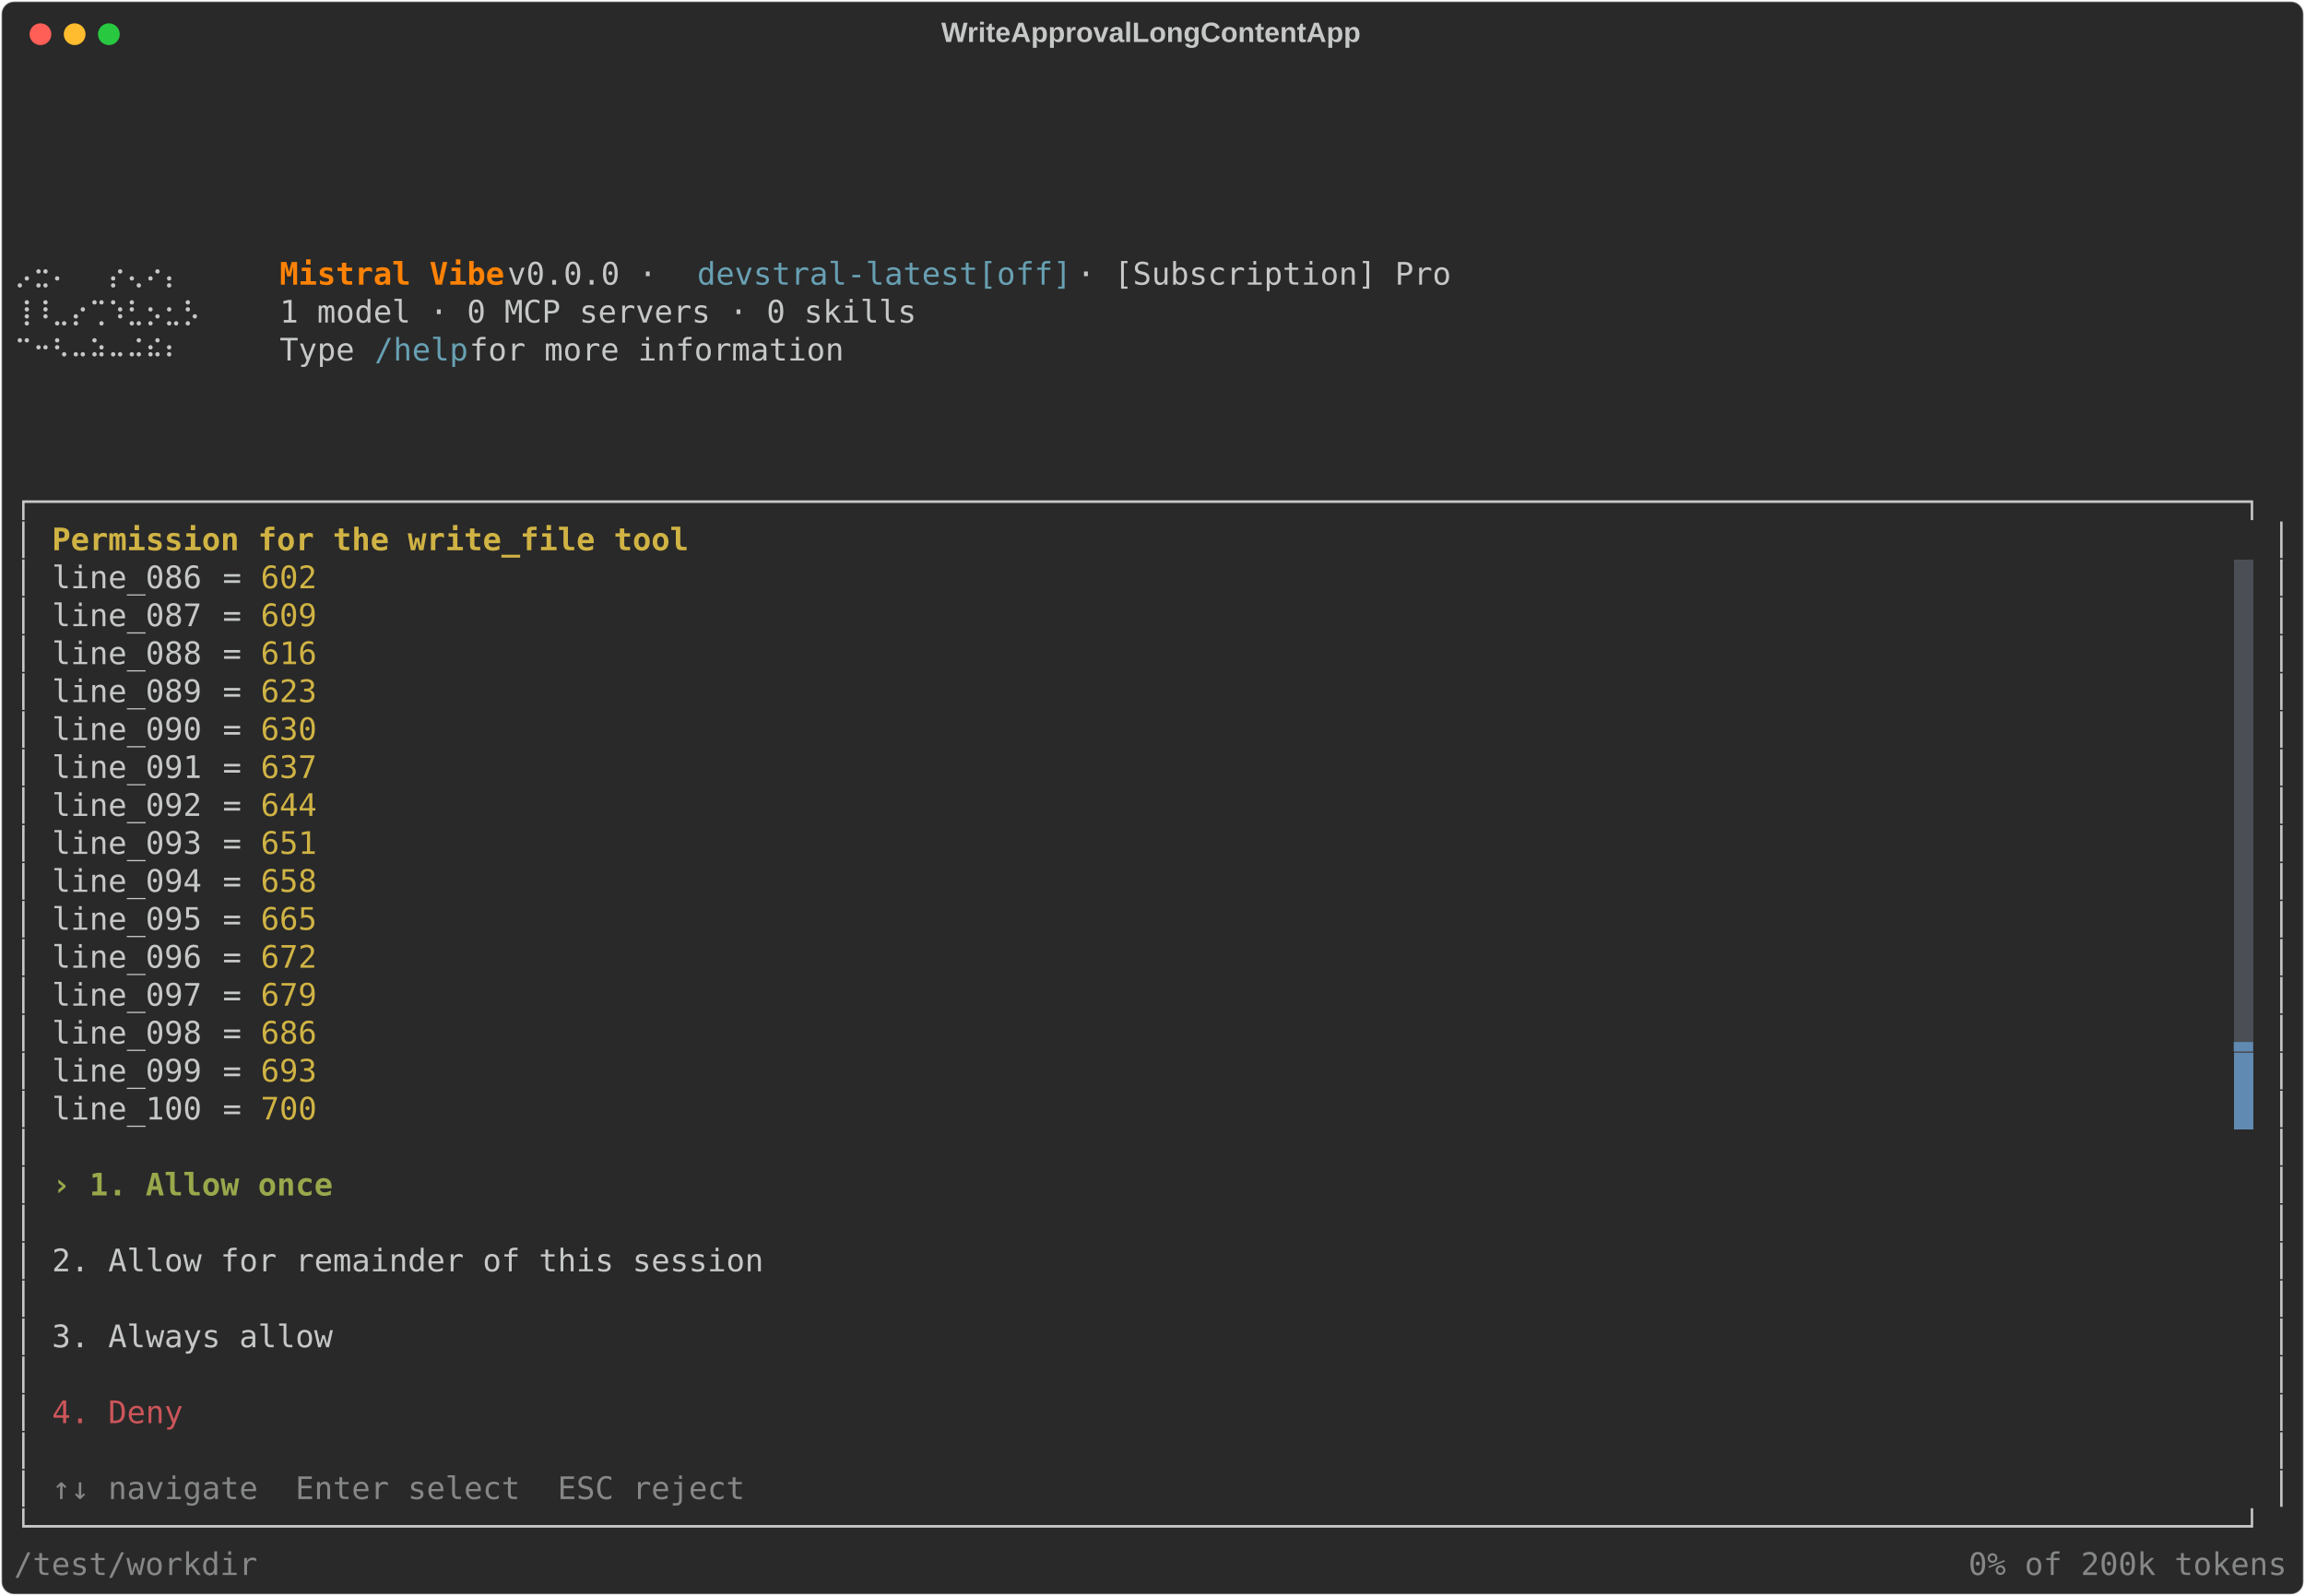
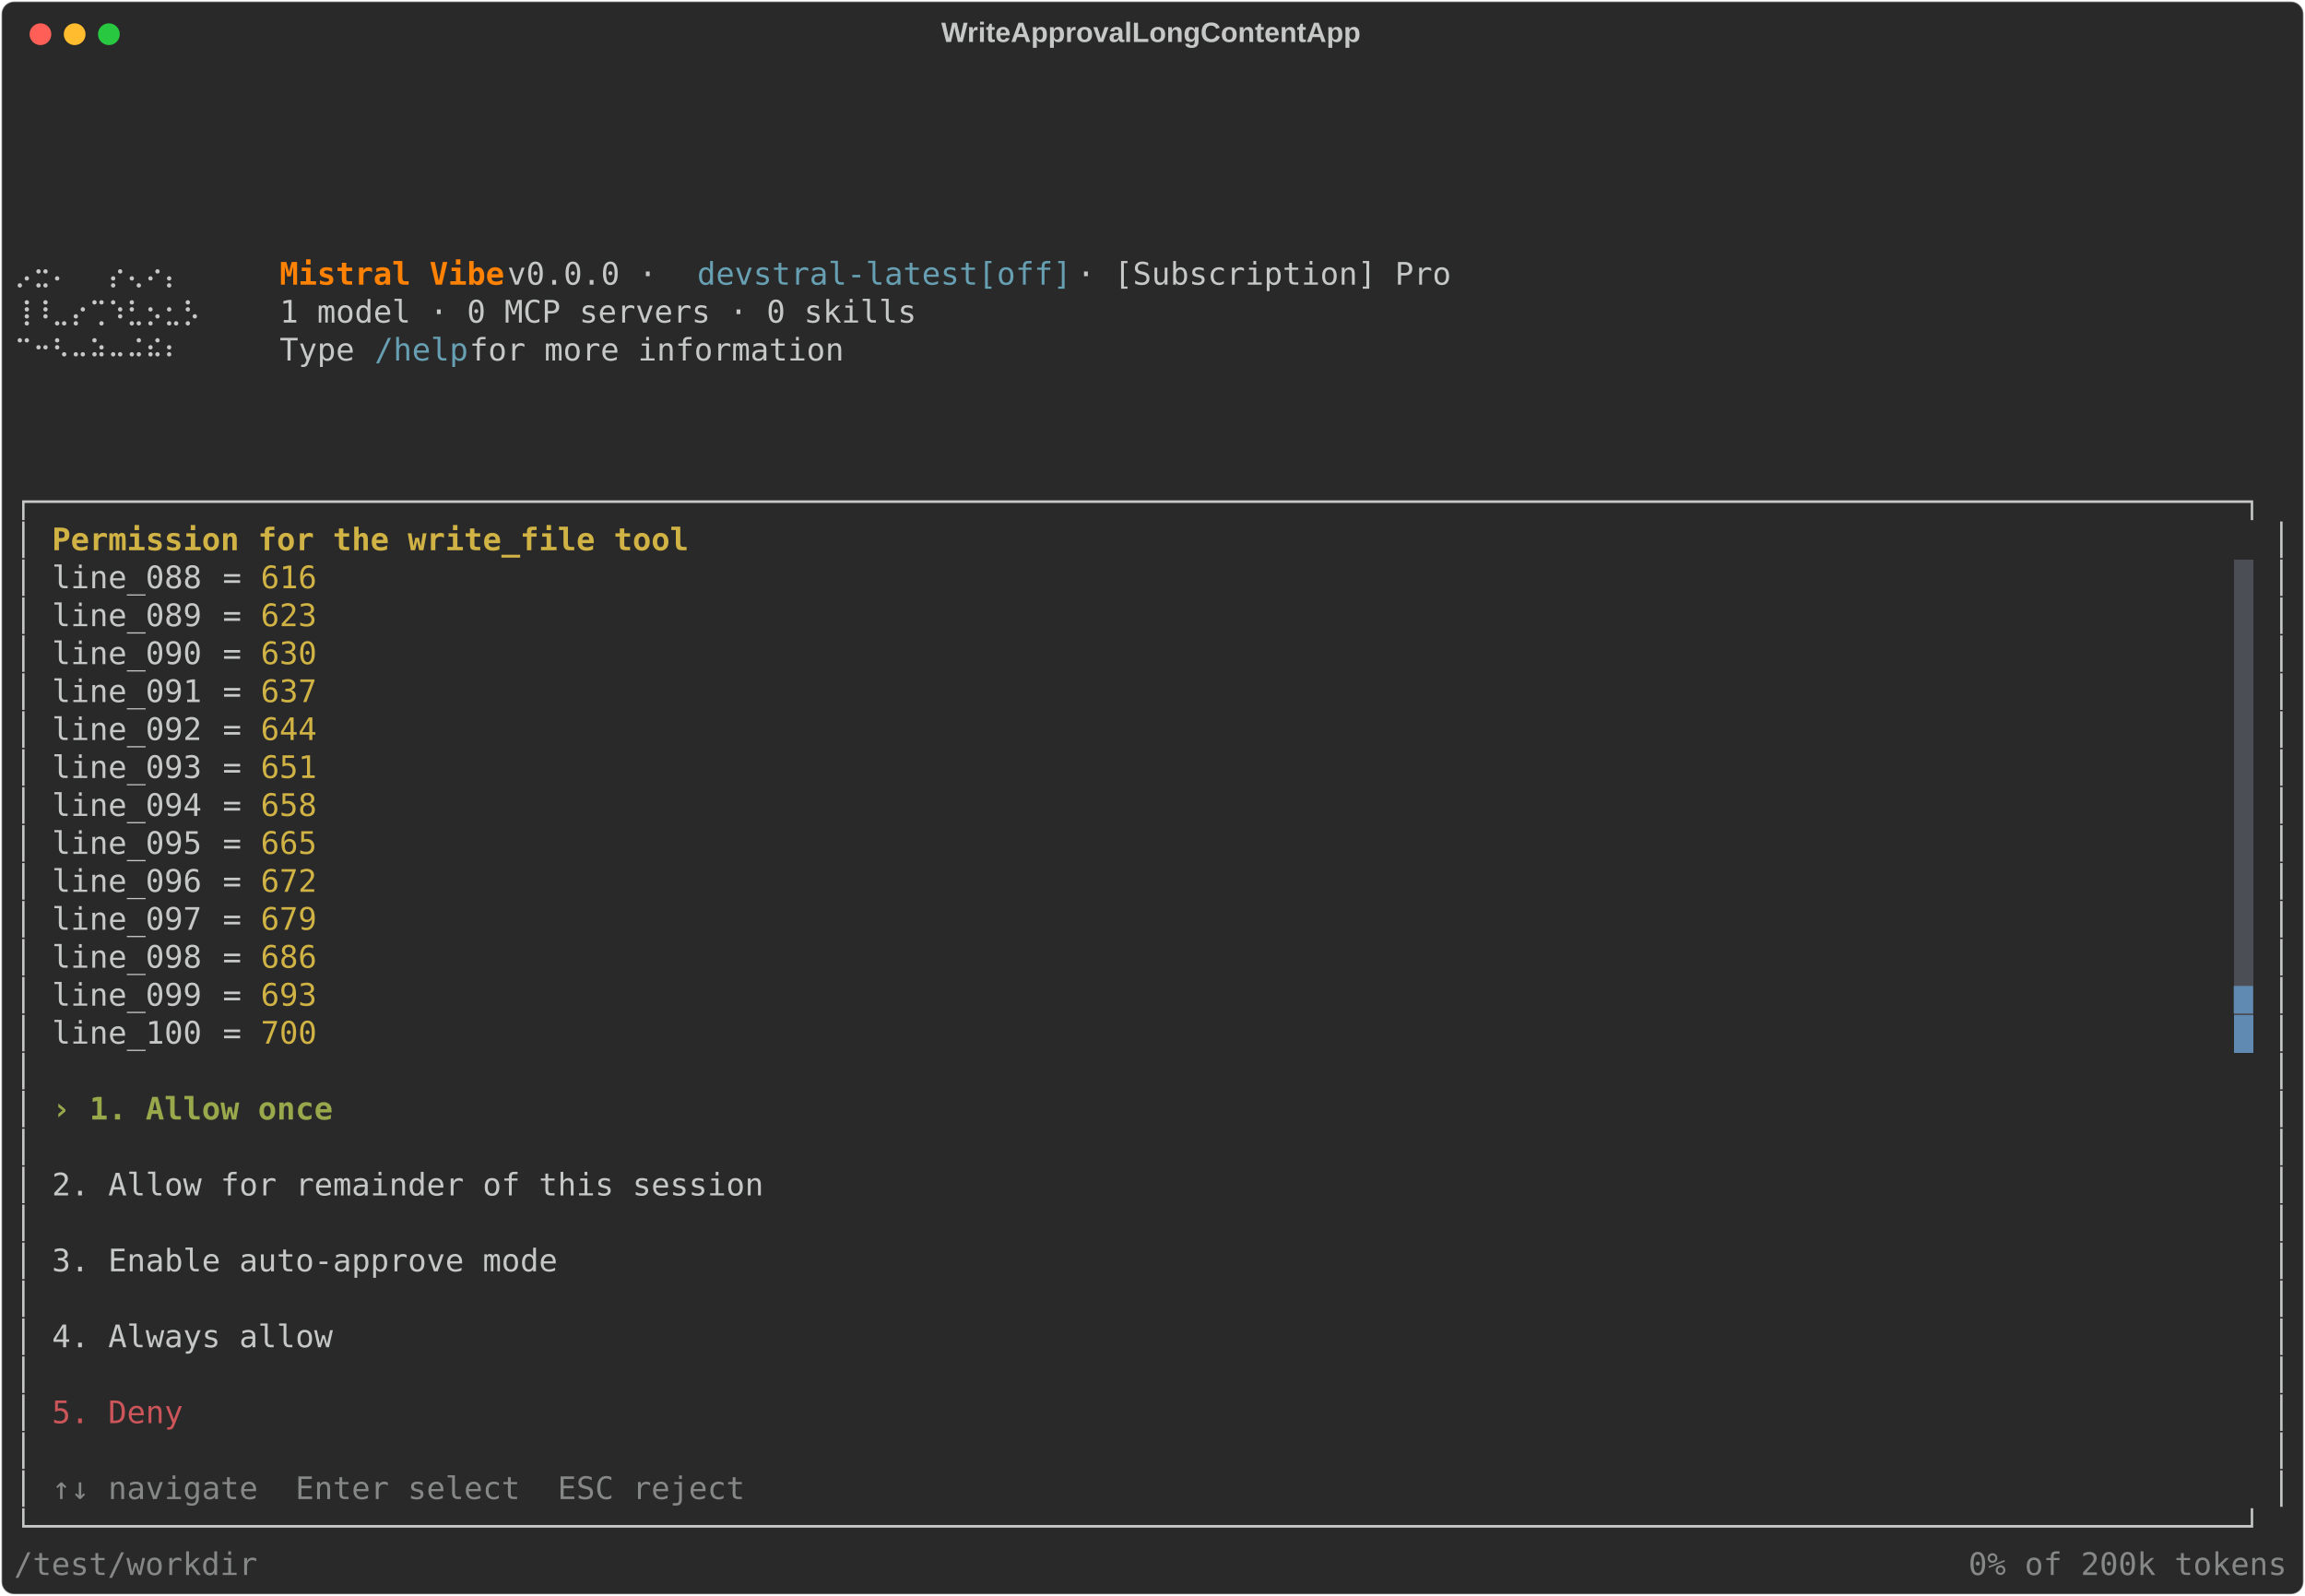
<svg xmlns="http://www.w3.org/2000/svg" class="rich-terminal" viewBox="0 0 1482 1026.0">
  <style>

    @font-face {
        font-family: "Fira Code";
        src: local("FiraCode-Regular"),
                url("https://cdnjs.cloudflare.com/ajax/libs/firacode/6.2.0/woff2/FiraCode-Regular.woff2") format("woff2"),
                url("https://cdnjs.cloudflare.com/ajax/libs/firacode/6.2.0/woff/FiraCode-Regular.woff") format("woff");
        font-style: normal;
        font-weight: 400;
    }
    @font-face {
        font-family: "Fira Code";
        src: local("FiraCode-Bold"),
                url("https://cdnjs.cloudflare.com/ajax/libs/firacode/6.2.0/woff2/FiraCode-Bold.woff2") format("woff2"),
                url("https://cdnjs.cloudflare.com/ajax/libs/firacode/6.2.0/woff/FiraCode-Bold.woff") format("woff");
        font-style: bold;
        font-weight: 700;
    }

    .terminal-matrix {
        font-family: Fira Code, monospace;
        font-size: 20px;
        line-height: 24.4px;
        font-variant-east-asian: full-width;
    }

    .terminal-title {
        font-size: 18px;
        font-weight: bold;
        font-family: arial;
    }

    .terminal-r1 { fill: #c5c8c6 }
.terminal-r2 { fill: #ff8205;font-weight: bold }
.terminal-r3 { fill: #68a0b3 }
.terminal-r4 { fill: #d0b344;font-weight: bold }
.terminal-r5 { fill: #d0b344 }
.terminal-r6 { fill: #608ab1 }
.terminal-r7 { fill: #292929 }
.terminal-r8 { fill: #98a84b;font-weight: bold }
.terminal-r9 { fill: #cc555a }
.terminal-r10 { fill: #868887 }
    </style>
  <defs>
    <clipPath id="terminal-clip-terminal">
      <rect x="0" y="0" width="1463.0" height="975.0" />
    </clipPath>
    <clipPath id="terminal-line-0">
      <rect x="0" y="1.5" width="1464" height="24.65" />
    </clipPath>
    <clipPath id="terminal-line-1">
      <rect x="0" y="25.9" width="1464" height="24.65" />
    </clipPath>
    <clipPath id="terminal-line-2">
      <rect x="0" y="50.3" width="1464" height="24.65" />
    </clipPath>
    <clipPath id="terminal-line-3">
      <rect x="0" y="74.7" width="1464" height="24.65" />
    </clipPath>
    <clipPath id="terminal-line-4">
      <rect x="0" y="99.1" width="1464" height="24.65" />
    </clipPath>
    <clipPath id="terminal-line-5">
      <rect x="0" y="123.5" width="1464" height="24.65" />
    </clipPath>
    <clipPath id="terminal-line-6">
      <rect x="0" y="147.9" width="1464" height="24.65" />
    </clipPath>
    <clipPath id="terminal-line-7">
      <rect x="0" y="172.3" width="1464" height="24.65" />
    </clipPath>
    <clipPath id="terminal-line-8">
      <rect x="0" y="196.7" width="1464" height="24.65" />
    </clipPath>
    <clipPath id="terminal-line-9">
      <rect x="0" y="221.1" width="1464" height="24.65" />
    </clipPath>
    <clipPath id="terminal-line-10">
      <rect x="0" y="245.5" width="1464" height="24.65" />
    </clipPath>
    <clipPath id="terminal-line-11">
      <rect x="0" y="269.9" width="1464" height="24.65" />
    </clipPath>
    <clipPath id="terminal-line-12">
      <rect x="0" y="294.3" width="1464" height="24.65" />
    </clipPath>
    <clipPath id="terminal-line-13">
      <rect x="0" y="318.7" width="1464" height="24.65" />
    </clipPath>
    <clipPath id="terminal-line-14">
      <rect x="0" y="343.1" width="1464" height="24.65" />
    </clipPath>
    <clipPath id="terminal-line-15">
      <rect x="0" y="367.5" width="1464" height="24.65" />
    </clipPath>
    <clipPath id="terminal-line-16">
      <rect x="0" y="391.9" width="1464" height="24.65" />
    </clipPath>
    <clipPath id="terminal-line-17">
      <rect x="0" y="416.3" width="1464" height="24.65" />
    </clipPath>
    <clipPath id="terminal-line-18">
      <rect x="0" y="440.7" width="1464" height="24.65" />
    </clipPath>
    <clipPath id="terminal-line-19">
      <rect x="0" y="465.1" width="1464" height="24.65" />
    </clipPath>
    <clipPath id="terminal-line-20">
      <rect x="0" y="489.5" width="1464" height="24.65" />
    </clipPath>
    <clipPath id="terminal-line-21">
      <rect x="0" y="513.9" width="1464" height="24.65" />
    </clipPath>
    <clipPath id="terminal-line-22">
      <rect x="0" y="538.3" width="1464" height="24.65" />
    </clipPath>
    <clipPath id="terminal-line-23">
      <rect x="0" y="562.7" width="1464" height="24.65" />
    </clipPath>
    <clipPath id="terminal-line-24">
      <rect x="0" y="587.1" width="1464" height="24.65" />
    </clipPath>
    <clipPath id="terminal-line-25">
      <rect x="0" y="611.5" width="1464" height="24.65" />
    </clipPath>
    <clipPath id="terminal-line-26">
      <rect x="0" y="635.9" width="1464" height="24.65" />
    </clipPath>
    <clipPath id="terminal-line-27">
      <rect x="0" y="660.3" width="1464" height="24.65" />
    </clipPath>
    <clipPath id="terminal-line-28">
      <rect x="0" y="684.7" width="1464" height="24.65" />
    </clipPath>
    <clipPath id="terminal-line-29">
      <rect x="0" y="709.1" width="1464" height="24.65" />
    </clipPath>
    <clipPath id="terminal-line-30">
      <rect x="0" y="733.5" width="1464" height="24.65" />
    </clipPath>
    <clipPath id="terminal-line-31">
      <rect x="0" y="757.9" width="1464" height="24.65" />
    </clipPath>
    <clipPath id="terminal-line-32">
      <rect x="0" y="782.3" width="1464" height="24.65" />
    </clipPath>
    <clipPath id="terminal-line-33">
      <rect x="0" y="806.7" width="1464" height="24.65" />
    </clipPath>
    <clipPath id="terminal-line-34">
      <rect x="0" y="831.1" width="1464" height="24.65" />
    </clipPath>
    <clipPath id="terminal-line-35">
      <rect x="0" y="855.5" width="1464" height="24.65" />
    </clipPath>
    <clipPath id="terminal-line-36">
      <rect x="0" y="879.9" width="1464" height="24.65" />
    </clipPath>
    <clipPath id="terminal-line-37">
      <rect x="0" y="904.3" width="1464" height="24.65" />
    </clipPath>
    <clipPath id="terminal-line-38">
      <rect x="0" y="928.7" width="1464" height="24.65" />
    </clipPath>
  </defs>
  <rect fill="#292929" stroke="rgba(255,255,255,0.35)" stroke-width="1" x="1" y="1" width="1480" height="1024" rx="8" />
  <text class="terminal-title" fill="#c5c8c6" text-anchor="middle" x="740" y="27">WriteApprovalLongContentApp</text>
  <g transform="translate(26,22)">
    <circle cx="0" cy="0" r="7" fill="#ff5f57" />
    <circle cx="22" cy="0" r="7" fill="#febc2e" />
    <circle cx="44" cy="0" r="7" fill="#28c840" />
  </g>
  <g transform="translate(9, 41)" clip-path="url(#terminal-clip-terminal)">
    <rect fill="#4b4e55" x="1427.4" y="318.7" width="12.2" height="24.65" shape-rendering="crispEdges" />
    <rect fill="#4b4e55" x="1427.4" y="343.1" width="12.2" height="24.65" shape-rendering="crispEdges" />
    <rect fill="#4b4e55" x="1427.4" y="367.5" width="12.2" height="24.65" shape-rendering="crispEdges" />
    <rect fill="#4b4e55" x="1427.4" y="391.9" width="12.2" height="24.65" shape-rendering="crispEdges" />
    <rect fill="#4b4e55" x="1427.4" y="416.3" width="12.2" height="24.65" shape-rendering="crispEdges" />
    <rect fill="#4b4e55" x="1427.4" y="440.7" width="12.2" height="24.65" shape-rendering="crispEdges" />
    <rect fill="#4b4e55" x="1427.4" y="465.1" width="12.2" height="24.65" shape-rendering="crispEdges" />
    <rect fill="#4b4e55" x="1427.4" y="489.5" width="12.2" height="24.65" shape-rendering="crispEdges" />
    <rect fill="#4b4e55" x="1427.4" y="513.9" width="12.2" height="24.65" shape-rendering="crispEdges" />
    <rect fill="#4b4e55" x="1427.4" y="538.3" width="12.2" height="24.65" shape-rendering="crispEdges" />
    <rect fill="#4b4e55" x="1427.4" y="562.7" width="12.2" height="24.65" shape-rendering="crispEdges" />
    <rect fill="#4b4e55" x="1427.4" y="587.1" width="12.2" height="24.65" shape-rendering="crispEdges" />
-     <rect fill="#4b4e55" x="1427.4" y="611.5" width="12.2" height="24.65" shape-rendering="crispEdges" />
-     <rect fill="#608ab1" x="1427.4" y="635.9" width="12.2" height="24.65" shape-rendering="crispEdges" />
-     <rect fill="#608ab1" x="1427.4" y="660.3" width="12.2" height="24.65" shape-rendering="crispEdges" />
+     <rect fill="#608ab1" x="1427.4" y="611.5" width="12.2" height="24.65" shape-rendering="crispEdges" />
    <g class="terminal-matrix">
      <text class="terminal-r1" x="1464" y="20" textLength="12.2" clip-path="url(#terminal-line-0)">
</text>
      <text class="terminal-r1" x="1464" y="44.4" textLength="12.2" clip-path="url(#terminal-line-1)">
</text>
      <text class="terminal-r1" x="1464" y="68.8" textLength="12.2" clip-path="url(#terminal-line-2)">
</text>
      <text class="terminal-r1" x="1464" y="93.2" textLength="12.2" clip-path="url(#terminal-line-3)">
</text>
      <text class="terminal-r1" x="1464" y="117.6" textLength="12.2" clip-path="url(#terminal-line-4)">
</text>
      <text class="terminal-r1" x="0" y="142" textLength="134.2" clip-path="url(#terminal-line-5)">  ⡠⣒⠄  ⡔⢄⠔⡄</text>
      <text class="terminal-r2" x="170.8" y="142" textLength="146.4" clip-path="url(#terminal-line-5)">Mistral Vibe</text>
      <text class="terminal-r1" x="317.2" y="142" textLength="122" clip-path="url(#terminal-line-5)"> v0.0.0 · </text>
      <text class="terminal-r3" x="439.2" y="142" textLength="244" clip-path="url(#terminal-line-5)">devstral-latest[off]</text>
      <text class="terminal-r1" x="683.2" y="142" textLength="256.2" clip-path="url(#terminal-line-5)"> · [Subscription] Pro</text>
      <text class="terminal-r1" x="1464" y="142" textLength="12.2" clip-path="url(#terminal-line-5)">
</text>
      <text class="terminal-r1" x="0" y="166.4" textLength="134.2" clip-path="url(#terminal-line-6)"> ⢸⠸⣀⡔⢉⠱⣃⡢⣂⡣</text>
      <text class="terminal-r1" x="170.8" y="166.4" textLength="414.8" clip-path="url(#terminal-line-6)">1 model · 0 MCP servers · 0 skills</text>
      <text class="terminal-r1" x="1464" y="166.4" textLength="12.2" clip-path="url(#terminal-line-6)">
</text>
      <text class="terminal-r1" x="0" y="190.8" textLength="134.2" clip-path="url(#terminal-line-7)">  ⠉⠒⠣⠤⠵⠤⠬⠮⠆</text>
      <text class="terminal-r1" x="170.8" y="190.8" textLength="61" clip-path="url(#terminal-line-7)">Type </text>
      <text class="terminal-r3" x="231.8" y="190.8" textLength="61" clip-path="url(#terminal-line-7)">/help</text>
      <text class="terminal-r1" x="292.8" y="190.8" textLength="256.2" clip-path="url(#terminal-line-7)"> for more information</text>
      <text class="terminal-r1" x="1464" y="190.8" textLength="12.2" clip-path="url(#terminal-line-7)">
</text>
      <text class="terminal-r1" x="1464" y="215.2" textLength="12.2" clip-path="url(#terminal-line-8)">
</text>
      <text class="terminal-r1" x="1464" y="239.6" textLength="12.2" clip-path="url(#terminal-line-9)">
</text>
      <text class="terminal-r1" x="1464" y="264" textLength="12.2" clip-path="url(#terminal-line-10)">
</text>
      <text class="terminal-r1" x="0" y="288.4" textLength="1464" clip-path="url(#terminal-line-11)">┌──────────────────────────────────────────────────────────────────────────────────────────────────────────────────────┐</text>
      <text class="terminal-r1" x="1464" y="288.4" textLength="12.2" clip-path="url(#terminal-line-11)">
</text>
      <text class="terminal-r1" x="0" y="312.8" textLength="12.2" clip-path="url(#terminal-line-12)">│</text>
      <text class="terminal-r4" x="24.4" y="312.8" textLength="414.8" clip-path="url(#terminal-line-12)">Permission for the write_file tool</text>
      <text class="terminal-r1" x="1451.8" y="312.8" textLength="12.2" clip-path="url(#terminal-line-12)">│</text>
      <text class="terminal-r1" x="1464" y="312.8" textLength="12.2" clip-path="url(#terminal-line-12)">
</text>
      <text class="terminal-r1" x="0" y="337.2" textLength="12.2" clip-path="url(#terminal-line-13)">│</text>
-       <text class="terminal-r1" x="24.4" y="337.2" textLength="97.6" clip-path="url(#terminal-line-13)">line_086</text>
+       <text class="terminal-r1" x="24.4" y="337.2" textLength="97.6" clip-path="url(#terminal-line-13)">line_088</text>
      <text class="terminal-r1" x="134.2" y="337.2" textLength="12.2" clip-path="url(#terminal-line-13)">=</text>
-       <text class="terminal-r5" x="158.6" y="337.2" textLength="36.6" clip-path="url(#terminal-line-13)">602</text>
+       <text class="terminal-r5" x="158.6" y="337.2" textLength="36.6" clip-path="url(#terminal-line-13)">616</text>
      <text class="terminal-r1" x="1451.8" y="337.2" textLength="12.2" clip-path="url(#terminal-line-13)">│</text>
      <text class="terminal-r1" x="1464" y="337.2" textLength="12.2" clip-path="url(#terminal-line-13)">
</text>
      <text class="terminal-r1" x="0" y="361.6" textLength="12.2" clip-path="url(#terminal-line-14)">│</text>
-       <text class="terminal-r1" x="24.4" y="361.6" textLength="97.6" clip-path="url(#terminal-line-14)">line_087</text>
+       <text class="terminal-r1" x="24.4" y="361.6" textLength="97.6" clip-path="url(#terminal-line-14)">line_089</text>
      <text class="terminal-r1" x="134.2" y="361.6" textLength="12.2" clip-path="url(#terminal-line-14)">=</text>
-       <text class="terminal-r5" x="158.6" y="361.6" textLength="36.6" clip-path="url(#terminal-line-14)">609</text>
+       <text class="terminal-r5" x="158.6" y="361.6" textLength="36.6" clip-path="url(#terminal-line-14)">623</text>
      <text class="terminal-r1" x="1451.8" y="361.6" textLength="12.2" clip-path="url(#terminal-line-14)">│</text>
      <text class="terminal-r1" x="1464" y="361.6" textLength="12.2" clip-path="url(#terminal-line-14)">
</text>
      <text class="terminal-r1" x="0" y="386" textLength="12.2" clip-path="url(#terminal-line-15)">│</text>
-       <text class="terminal-r1" x="24.4" y="386" textLength="97.6" clip-path="url(#terminal-line-15)">line_088</text>
+       <text class="terminal-r1" x="24.4" y="386" textLength="97.6" clip-path="url(#terminal-line-15)">line_090</text>
      <text class="terminal-r1" x="134.2" y="386" textLength="12.2" clip-path="url(#terminal-line-15)">=</text>
-       <text class="terminal-r5" x="158.6" y="386" textLength="36.6" clip-path="url(#terminal-line-15)">616</text>
+       <text class="terminal-r5" x="158.6" y="386" textLength="36.6" clip-path="url(#terminal-line-15)">630</text>
      <text class="terminal-r1" x="1451.8" y="386" textLength="12.2" clip-path="url(#terminal-line-15)">│</text>
      <text class="terminal-r1" x="1464" y="386" textLength="12.2" clip-path="url(#terminal-line-15)">
</text>
      <text class="terminal-r1" x="0" y="410.4" textLength="12.2" clip-path="url(#terminal-line-16)">│</text>
-       <text class="terminal-r1" x="24.4" y="410.4" textLength="97.6" clip-path="url(#terminal-line-16)">line_089</text>
+       <text class="terminal-r1" x="24.4" y="410.4" textLength="97.6" clip-path="url(#terminal-line-16)">line_091</text>
      <text class="terminal-r1" x="134.2" y="410.4" textLength="12.2" clip-path="url(#terminal-line-16)">=</text>
-       <text class="terminal-r5" x="158.6" y="410.4" textLength="36.6" clip-path="url(#terminal-line-16)">623</text>
+       <text class="terminal-r5" x="158.6" y="410.4" textLength="36.6" clip-path="url(#terminal-line-16)">637</text>
      <text class="terminal-r1" x="1451.8" y="410.4" textLength="12.2" clip-path="url(#terminal-line-16)">│</text>
      <text class="terminal-r1" x="1464" y="410.4" textLength="12.2" clip-path="url(#terminal-line-16)">
</text>
      <text class="terminal-r1" x="0" y="434.8" textLength="12.2" clip-path="url(#terminal-line-17)">│</text>
-       <text class="terminal-r1" x="24.4" y="434.8" textLength="97.6" clip-path="url(#terminal-line-17)">line_090</text>
+       <text class="terminal-r1" x="24.4" y="434.8" textLength="97.6" clip-path="url(#terminal-line-17)">line_092</text>
      <text class="terminal-r1" x="134.2" y="434.8" textLength="12.2" clip-path="url(#terminal-line-17)">=</text>
-       <text class="terminal-r5" x="158.6" y="434.8" textLength="36.6" clip-path="url(#terminal-line-17)">630</text>
+       <text class="terminal-r5" x="158.6" y="434.8" textLength="36.6" clip-path="url(#terminal-line-17)">644</text>
      <text class="terminal-r1" x="1451.8" y="434.8" textLength="12.2" clip-path="url(#terminal-line-17)">│</text>
      <text class="terminal-r1" x="1464" y="434.8" textLength="12.2" clip-path="url(#terminal-line-17)">
</text>
      <text class="terminal-r1" x="0" y="459.2" textLength="12.2" clip-path="url(#terminal-line-18)">│</text>
-       <text class="terminal-r1" x="24.4" y="459.2" textLength="97.6" clip-path="url(#terminal-line-18)">line_091</text>
+       <text class="terminal-r1" x="24.4" y="459.2" textLength="97.6" clip-path="url(#terminal-line-18)">line_093</text>
      <text class="terminal-r1" x="134.2" y="459.2" textLength="12.2" clip-path="url(#terminal-line-18)">=</text>
-       <text class="terminal-r5" x="158.6" y="459.2" textLength="36.6" clip-path="url(#terminal-line-18)">637</text>
+       <text class="terminal-r5" x="158.6" y="459.2" textLength="36.6" clip-path="url(#terminal-line-18)">651</text>
      <text class="terminal-r1" x="1451.8" y="459.2" textLength="12.2" clip-path="url(#terminal-line-18)">│</text>
      <text class="terminal-r1" x="1464" y="459.2" textLength="12.2" clip-path="url(#terminal-line-18)">
</text>
      <text class="terminal-r1" x="0" y="483.6" textLength="12.2" clip-path="url(#terminal-line-19)">│</text>
-       <text class="terminal-r1" x="24.4" y="483.6" textLength="97.6" clip-path="url(#terminal-line-19)">line_092</text>
+       <text class="terminal-r1" x="24.4" y="483.6" textLength="97.6" clip-path="url(#terminal-line-19)">line_094</text>
      <text class="terminal-r1" x="134.2" y="483.6" textLength="12.2" clip-path="url(#terminal-line-19)">=</text>
-       <text class="terminal-r5" x="158.6" y="483.6" textLength="36.6" clip-path="url(#terminal-line-19)">644</text>
+       <text class="terminal-r5" x="158.6" y="483.6" textLength="36.6" clip-path="url(#terminal-line-19)">658</text>
      <text class="terminal-r1" x="1451.8" y="483.6" textLength="12.2" clip-path="url(#terminal-line-19)">│</text>
      <text class="terminal-r1" x="1464" y="483.6" textLength="12.2" clip-path="url(#terminal-line-19)">
</text>
      <text class="terminal-r1" x="0" y="508" textLength="12.2" clip-path="url(#terminal-line-20)">│</text>
-       <text class="terminal-r1" x="24.4" y="508" textLength="97.6" clip-path="url(#terminal-line-20)">line_093</text>
+       <text class="terminal-r1" x="24.4" y="508" textLength="97.6" clip-path="url(#terminal-line-20)">line_095</text>
      <text class="terminal-r1" x="134.2" y="508" textLength="12.2" clip-path="url(#terminal-line-20)">=</text>
-       <text class="terminal-r5" x="158.6" y="508" textLength="36.6" clip-path="url(#terminal-line-20)">651</text>
+       <text class="terminal-r5" x="158.6" y="508" textLength="36.6" clip-path="url(#terminal-line-20)">665</text>
      <text class="terminal-r1" x="1451.8" y="508" textLength="12.2" clip-path="url(#terminal-line-20)">│</text>
      <text class="terminal-r1" x="1464" y="508" textLength="12.2" clip-path="url(#terminal-line-20)">
</text>
      <text class="terminal-r1" x="0" y="532.4" textLength="12.2" clip-path="url(#terminal-line-21)">│</text>
-       <text class="terminal-r1" x="24.4" y="532.4" textLength="97.6" clip-path="url(#terminal-line-21)">line_094</text>
+       <text class="terminal-r1" x="24.4" y="532.4" textLength="97.6" clip-path="url(#terminal-line-21)">line_096</text>
      <text class="terminal-r1" x="134.2" y="532.4" textLength="12.2" clip-path="url(#terminal-line-21)">=</text>
-       <text class="terminal-r5" x="158.6" y="532.4" textLength="36.6" clip-path="url(#terminal-line-21)">658</text>
+       <text class="terminal-r5" x="158.6" y="532.4" textLength="36.6" clip-path="url(#terminal-line-21)">672</text>
      <text class="terminal-r1" x="1451.8" y="532.4" textLength="12.2" clip-path="url(#terminal-line-21)">│</text>
      <text class="terminal-r1" x="1464" y="532.4" textLength="12.2" clip-path="url(#terminal-line-21)">
</text>
      <text class="terminal-r1" x="0" y="556.8" textLength="12.2" clip-path="url(#terminal-line-22)">│</text>
-       <text class="terminal-r1" x="24.4" y="556.8" textLength="97.6" clip-path="url(#terminal-line-22)">line_095</text>
+       <text class="terminal-r1" x="24.4" y="556.8" textLength="97.6" clip-path="url(#terminal-line-22)">line_097</text>
      <text class="terminal-r1" x="134.2" y="556.8" textLength="12.2" clip-path="url(#terminal-line-22)">=</text>
-       <text class="terminal-r5" x="158.6" y="556.8" textLength="36.6" clip-path="url(#terminal-line-22)">665</text>
+       <text class="terminal-r5" x="158.6" y="556.8" textLength="36.6" clip-path="url(#terminal-line-22)">679</text>
      <text class="terminal-r1" x="1451.8" y="556.8" textLength="12.2" clip-path="url(#terminal-line-22)">│</text>
      <text class="terminal-r1" x="1464" y="556.8" textLength="12.2" clip-path="url(#terminal-line-22)">
</text>
      <text class="terminal-r1" x="0" y="581.2" textLength="12.2" clip-path="url(#terminal-line-23)">│</text>
-       <text class="terminal-r1" x="24.4" y="581.2" textLength="97.6" clip-path="url(#terminal-line-23)">line_096</text>
+       <text class="terminal-r1" x="24.4" y="581.2" textLength="97.6" clip-path="url(#terminal-line-23)">line_098</text>
      <text class="terminal-r1" x="134.2" y="581.2" textLength="12.2" clip-path="url(#terminal-line-23)">=</text>
-       <text class="terminal-r5" x="158.6" y="581.2" textLength="36.6" clip-path="url(#terminal-line-23)">672</text>
+       <text class="terminal-r5" x="158.6" y="581.2" textLength="36.6" clip-path="url(#terminal-line-23)">686</text>
      <text class="terminal-r1" x="1451.8" y="581.2" textLength="12.2" clip-path="url(#terminal-line-23)">│</text>
      <text class="terminal-r1" x="1464" y="581.2" textLength="12.2" clip-path="url(#terminal-line-23)">
</text>
      <text class="terminal-r1" x="0" y="605.6" textLength="12.2" clip-path="url(#terminal-line-24)">│</text>
-       <text class="terminal-r1" x="24.4" y="605.6" textLength="97.6" clip-path="url(#terminal-line-24)">line_097</text>
+       <text class="terminal-r1" x="24.4" y="605.6" textLength="97.6" clip-path="url(#terminal-line-24)">line_099</text>
      <text class="terminal-r1" x="134.2" y="605.6" textLength="12.2" clip-path="url(#terminal-line-24)">=</text>
-       <text class="terminal-r5" x="158.6" y="605.6" textLength="36.6" clip-path="url(#terminal-line-24)">679</text>
+       <text class="terminal-r5" x="158.6" y="605.6" textLength="36.6" clip-path="url(#terminal-line-24)">693</text>
+       <text class="terminal-r6" x="1427.4" y="605.6" textLength="12.2" clip-path="url(#terminal-line-24)">▆</text>
      <text class="terminal-r1" x="1451.8" y="605.6" textLength="12.2" clip-path="url(#terminal-line-24)">│</text>
      <text class="terminal-r1" x="1464" y="605.6" textLength="12.2" clip-path="url(#terminal-line-24)">
</text>
      <text class="terminal-r1" x="0" y="630" textLength="12.2" clip-path="url(#terminal-line-25)">│</text>
-       <text class="terminal-r1" x="24.4" y="630" textLength="97.6" clip-path="url(#terminal-line-25)">line_098</text>
+       <text class="terminal-r1" x="24.4" y="630" textLength="97.6" clip-path="url(#terminal-line-25)">line_100</text>
      <text class="terminal-r1" x="134.2" y="630" textLength="12.2" clip-path="url(#terminal-line-25)">=</text>
-       <text class="terminal-r5" x="158.6" y="630" textLength="36.6" clip-path="url(#terminal-line-25)">686</text>
-       <text class="terminal-r6" x="1427.4" y="630" textLength="12.2" clip-path="url(#terminal-line-25)">▂</text>
+       <text class="terminal-r5" x="158.6" y="630" textLength="36.6" clip-path="url(#terminal-line-25)">700</text>
      <text class="terminal-r1" x="1451.8" y="630" textLength="12.2" clip-path="url(#terminal-line-25)">│</text>
      <text class="terminal-r1" x="1464" y="630" textLength="12.2" clip-path="url(#terminal-line-25)">
</text>
      <text class="terminal-r1" x="0" y="654.4" textLength="12.2" clip-path="url(#terminal-line-26)">│</text>
-       <text class="terminal-r1" x="24.4" y="654.4" textLength="97.6" clip-path="url(#terminal-line-26)">line_099</text>
-       <text class="terminal-r1" x="134.2" y="654.4" textLength="12.2" clip-path="url(#terminal-line-26)">=</text>
-       <text class="terminal-r5" x="158.6" y="654.4" textLength="36.6" clip-path="url(#terminal-line-26)">693</text>
      <text class="terminal-r1" x="1451.8" y="654.4" textLength="12.2" clip-path="url(#terminal-line-26)">│</text>
      <text class="terminal-r1" x="1464" y="654.4" textLength="12.2" clip-path="url(#terminal-line-26)">
</text>
      <text class="terminal-r1" x="0" y="678.8" textLength="12.2" clip-path="url(#terminal-line-27)">│</text>
-       <text class="terminal-r1" x="24.4" y="678.8" textLength="97.6" clip-path="url(#terminal-line-27)">line_100</text>
-       <text class="terminal-r1" x="134.2" y="678.8" textLength="12.2" clip-path="url(#terminal-line-27)">=</text>
-       <text class="terminal-r5" x="158.6" y="678.8" textLength="36.6" clip-path="url(#terminal-line-27)">700</text>
+       <text class="terminal-r8" x="24.4" y="678.8" textLength="183" clip-path="url(#terminal-line-27)">› 1. Allow once</text>
      <text class="terminal-r1" x="1451.8" y="678.8" textLength="12.2" clip-path="url(#terminal-line-27)">│</text>
      <text class="terminal-r1" x="1464" y="678.8" textLength="12.2" clip-path="url(#terminal-line-27)">
</text>
      <text class="terminal-r1" x="0" y="703.2" textLength="12.2" clip-path="url(#terminal-line-28)">│</text>
      <text class="terminal-r1" x="1451.8" y="703.2" textLength="12.2" clip-path="url(#terminal-line-28)">│</text>
      <text class="terminal-r1" x="1464" y="703.2" textLength="12.2" clip-path="url(#terminal-line-28)">
</text>
      <text class="terminal-r1" x="0" y="727.6" textLength="12.2" clip-path="url(#terminal-line-29)">│</text>
-       <text class="terminal-r8" x="24.4" y="727.6" textLength="183" clip-path="url(#terminal-line-29)">› 1. Allow once</text>
+       <text class="terminal-r1" x="24.4" y="727.6" textLength="488" clip-path="url(#terminal-line-29)">  2. Allow for remainder of this session</text>
      <text class="terminal-r1" x="1451.8" y="727.6" textLength="12.2" clip-path="url(#terminal-line-29)">│</text>
      <text class="terminal-r1" x="1464" y="727.6" textLength="12.2" clip-path="url(#terminal-line-29)">
</text>
      <text class="terminal-r1" x="0" y="752" textLength="12.2" clip-path="url(#terminal-line-30)">│</text>
      <text class="terminal-r1" x="1451.8" y="752" textLength="12.2" clip-path="url(#terminal-line-30)">│</text>
      <text class="terminal-r1" x="1464" y="752" textLength="12.2" clip-path="url(#terminal-line-30)">
</text>
      <text class="terminal-r1" x="0" y="776.4" textLength="12.2" clip-path="url(#terminal-line-31)">│</text>
-       <text class="terminal-r1" x="24.4" y="776.4" textLength="488" clip-path="url(#terminal-line-31)">  2. Allow for remainder of this session</text>
+       <text class="terminal-r1" x="24.4" y="776.4" textLength="353.8" clip-path="url(#terminal-line-31)">  3. Enable auto-approve mode</text>
      <text class="terminal-r1" x="1451.8" y="776.4" textLength="12.2" clip-path="url(#terminal-line-31)">│</text>
      <text class="terminal-r1" x="1464" y="776.4" textLength="12.2" clip-path="url(#terminal-line-31)">
</text>
      <text class="terminal-r1" x="0" y="800.8" textLength="12.2" clip-path="url(#terminal-line-32)">│</text>
      <text class="terminal-r1" x="1451.8" y="800.8" textLength="12.2" clip-path="url(#terminal-line-32)">│</text>
      <text class="terminal-r1" x="1464" y="800.8" textLength="12.2" clip-path="url(#terminal-line-32)">
</text>
      <text class="terminal-r1" x="0" y="825.2" textLength="12.2" clip-path="url(#terminal-line-33)">│</text>
-       <text class="terminal-r1" x="24.4" y="825.2" textLength="207.4" clip-path="url(#terminal-line-33)">  3. Always allow</text>
+       <text class="terminal-r1" x="24.4" y="825.2" textLength="207.4" clip-path="url(#terminal-line-33)">  4. Always allow</text>
      <text class="terminal-r1" x="1451.8" y="825.2" textLength="12.2" clip-path="url(#terminal-line-33)">│</text>
      <text class="terminal-r1" x="1464" y="825.2" textLength="12.2" clip-path="url(#terminal-line-33)">
</text>
      <text class="terminal-r1" x="0" y="849.6" textLength="12.2" clip-path="url(#terminal-line-34)">│</text>
      <text class="terminal-r1" x="1451.8" y="849.6" textLength="12.2" clip-path="url(#terminal-line-34)">│</text>
      <text class="terminal-r1" x="1464" y="849.6" textLength="12.2" clip-path="url(#terminal-line-34)">
</text>
      <text class="terminal-r1" x="0" y="874" textLength="12.2" clip-path="url(#terminal-line-35)">│</text>
-       <text class="terminal-r9" x="24.4" y="874" textLength="109.8" clip-path="url(#terminal-line-35)">  4. Deny</text>
+       <text class="terminal-r9" x="24.4" y="874" textLength="109.8" clip-path="url(#terminal-line-35)">  5. Deny</text>
      <text class="terminal-r1" x="1451.8" y="874" textLength="12.2" clip-path="url(#terminal-line-35)">│</text>
      <text class="terminal-r1" x="1464" y="874" textLength="12.2" clip-path="url(#terminal-line-35)">
</text>
      <text class="terminal-r1" x="0" y="898.4" textLength="12.2" clip-path="url(#terminal-line-36)">│</text>
      <text class="terminal-r1" x="1451.8" y="898.4" textLength="12.2" clip-path="url(#terminal-line-36)">│</text>
      <text class="terminal-r1" x="1464" y="898.4" textLength="12.2" clip-path="url(#terminal-line-36)">
</text>
      <text class="terminal-r1" x="0" y="922.8" textLength="12.2" clip-path="url(#terminal-line-37)">│</text>
      <text class="terminal-r10" x="24.4" y="922.8" textLength="451.4" clip-path="url(#terminal-line-37)">↑↓ navigate  Enter select  ESC reject</text>
      <text class="terminal-r1" x="1451.8" y="922.8" textLength="12.2" clip-path="url(#terminal-line-37)">│</text>
      <text class="terminal-r1" x="1464" y="922.8" textLength="12.2" clip-path="url(#terminal-line-37)">
</text>
      <text class="terminal-r1" x="0" y="947.2" textLength="1464" clip-path="url(#terminal-line-38)">└──────────────────────────────────────────────────────────────────────────────────────────────────────────────────────┘</text>
      <text class="terminal-r1" x="1464" y="947.2" textLength="12.2" clip-path="url(#terminal-line-38)">
</text>
      <text class="terminal-r10" x="0" y="971.6" textLength="158.6" clip-path="url(#terminal-line-39)">/test/workdir</text>
      <text class="terminal-r10" x="1256.6" y="971.6" textLength="207.4" clip-path="url(#terminal-line-39)">0% of 200k tokens</text>
    </g>
  </g>
</svg>
